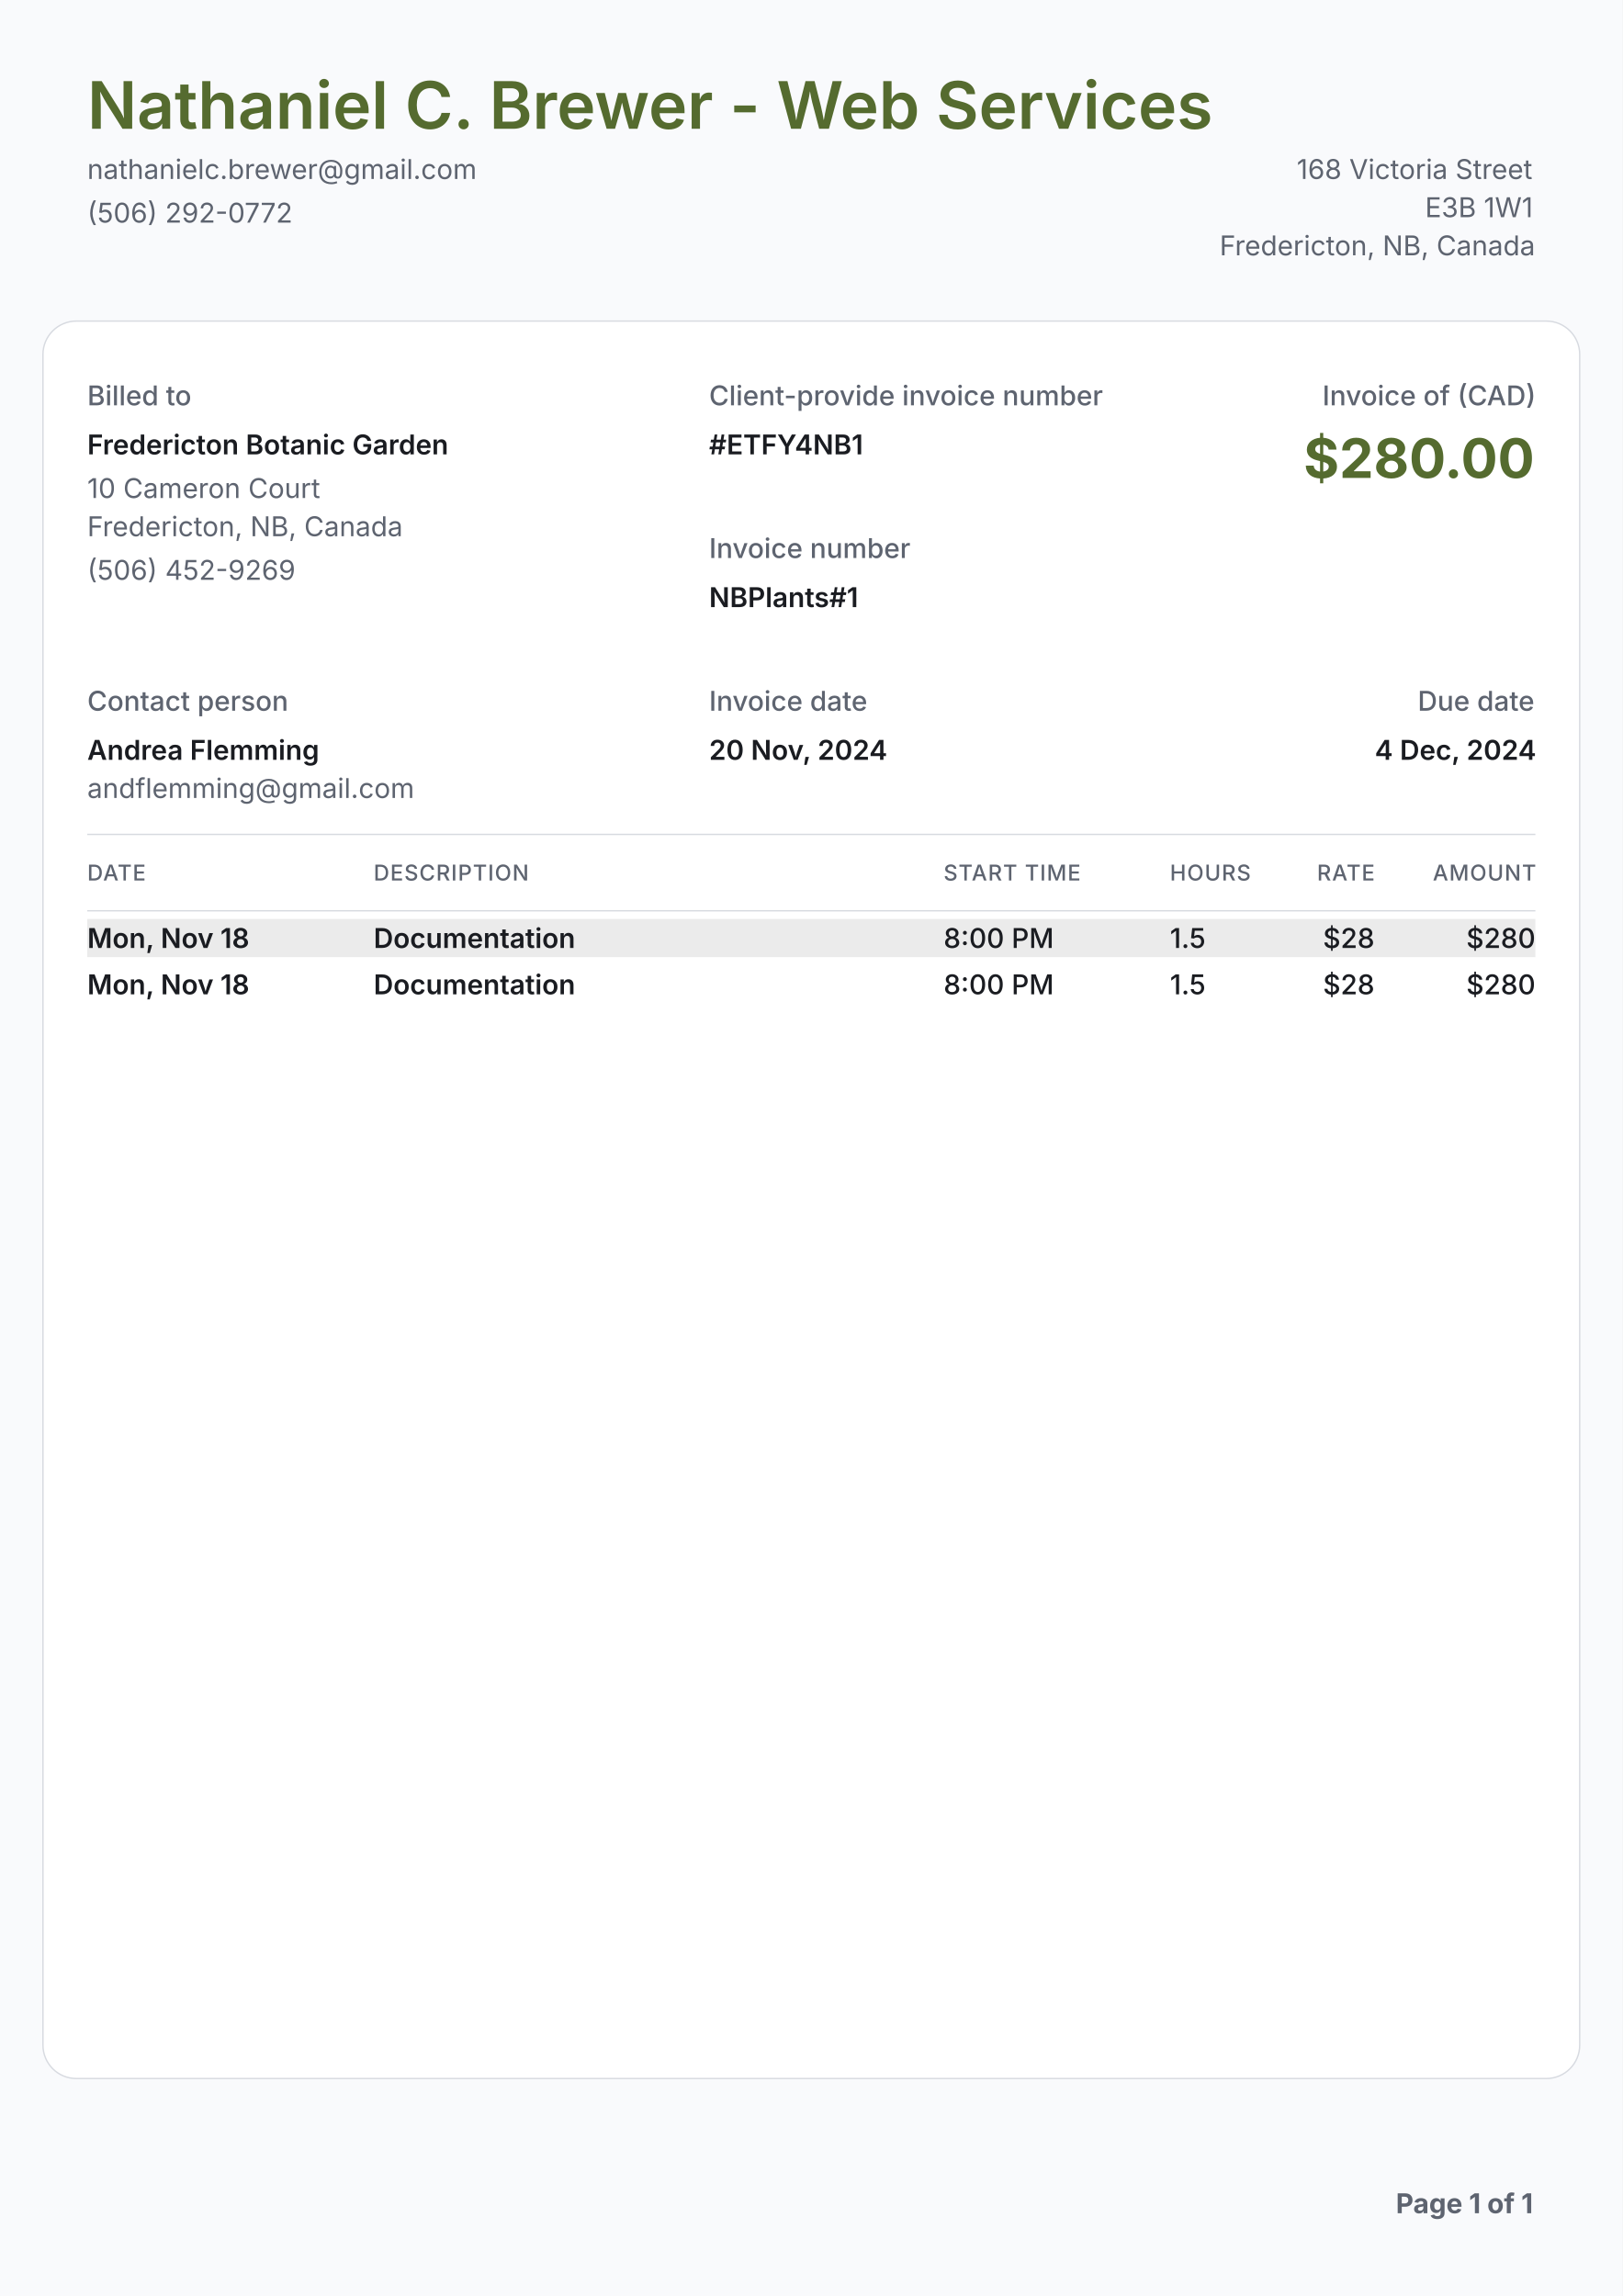
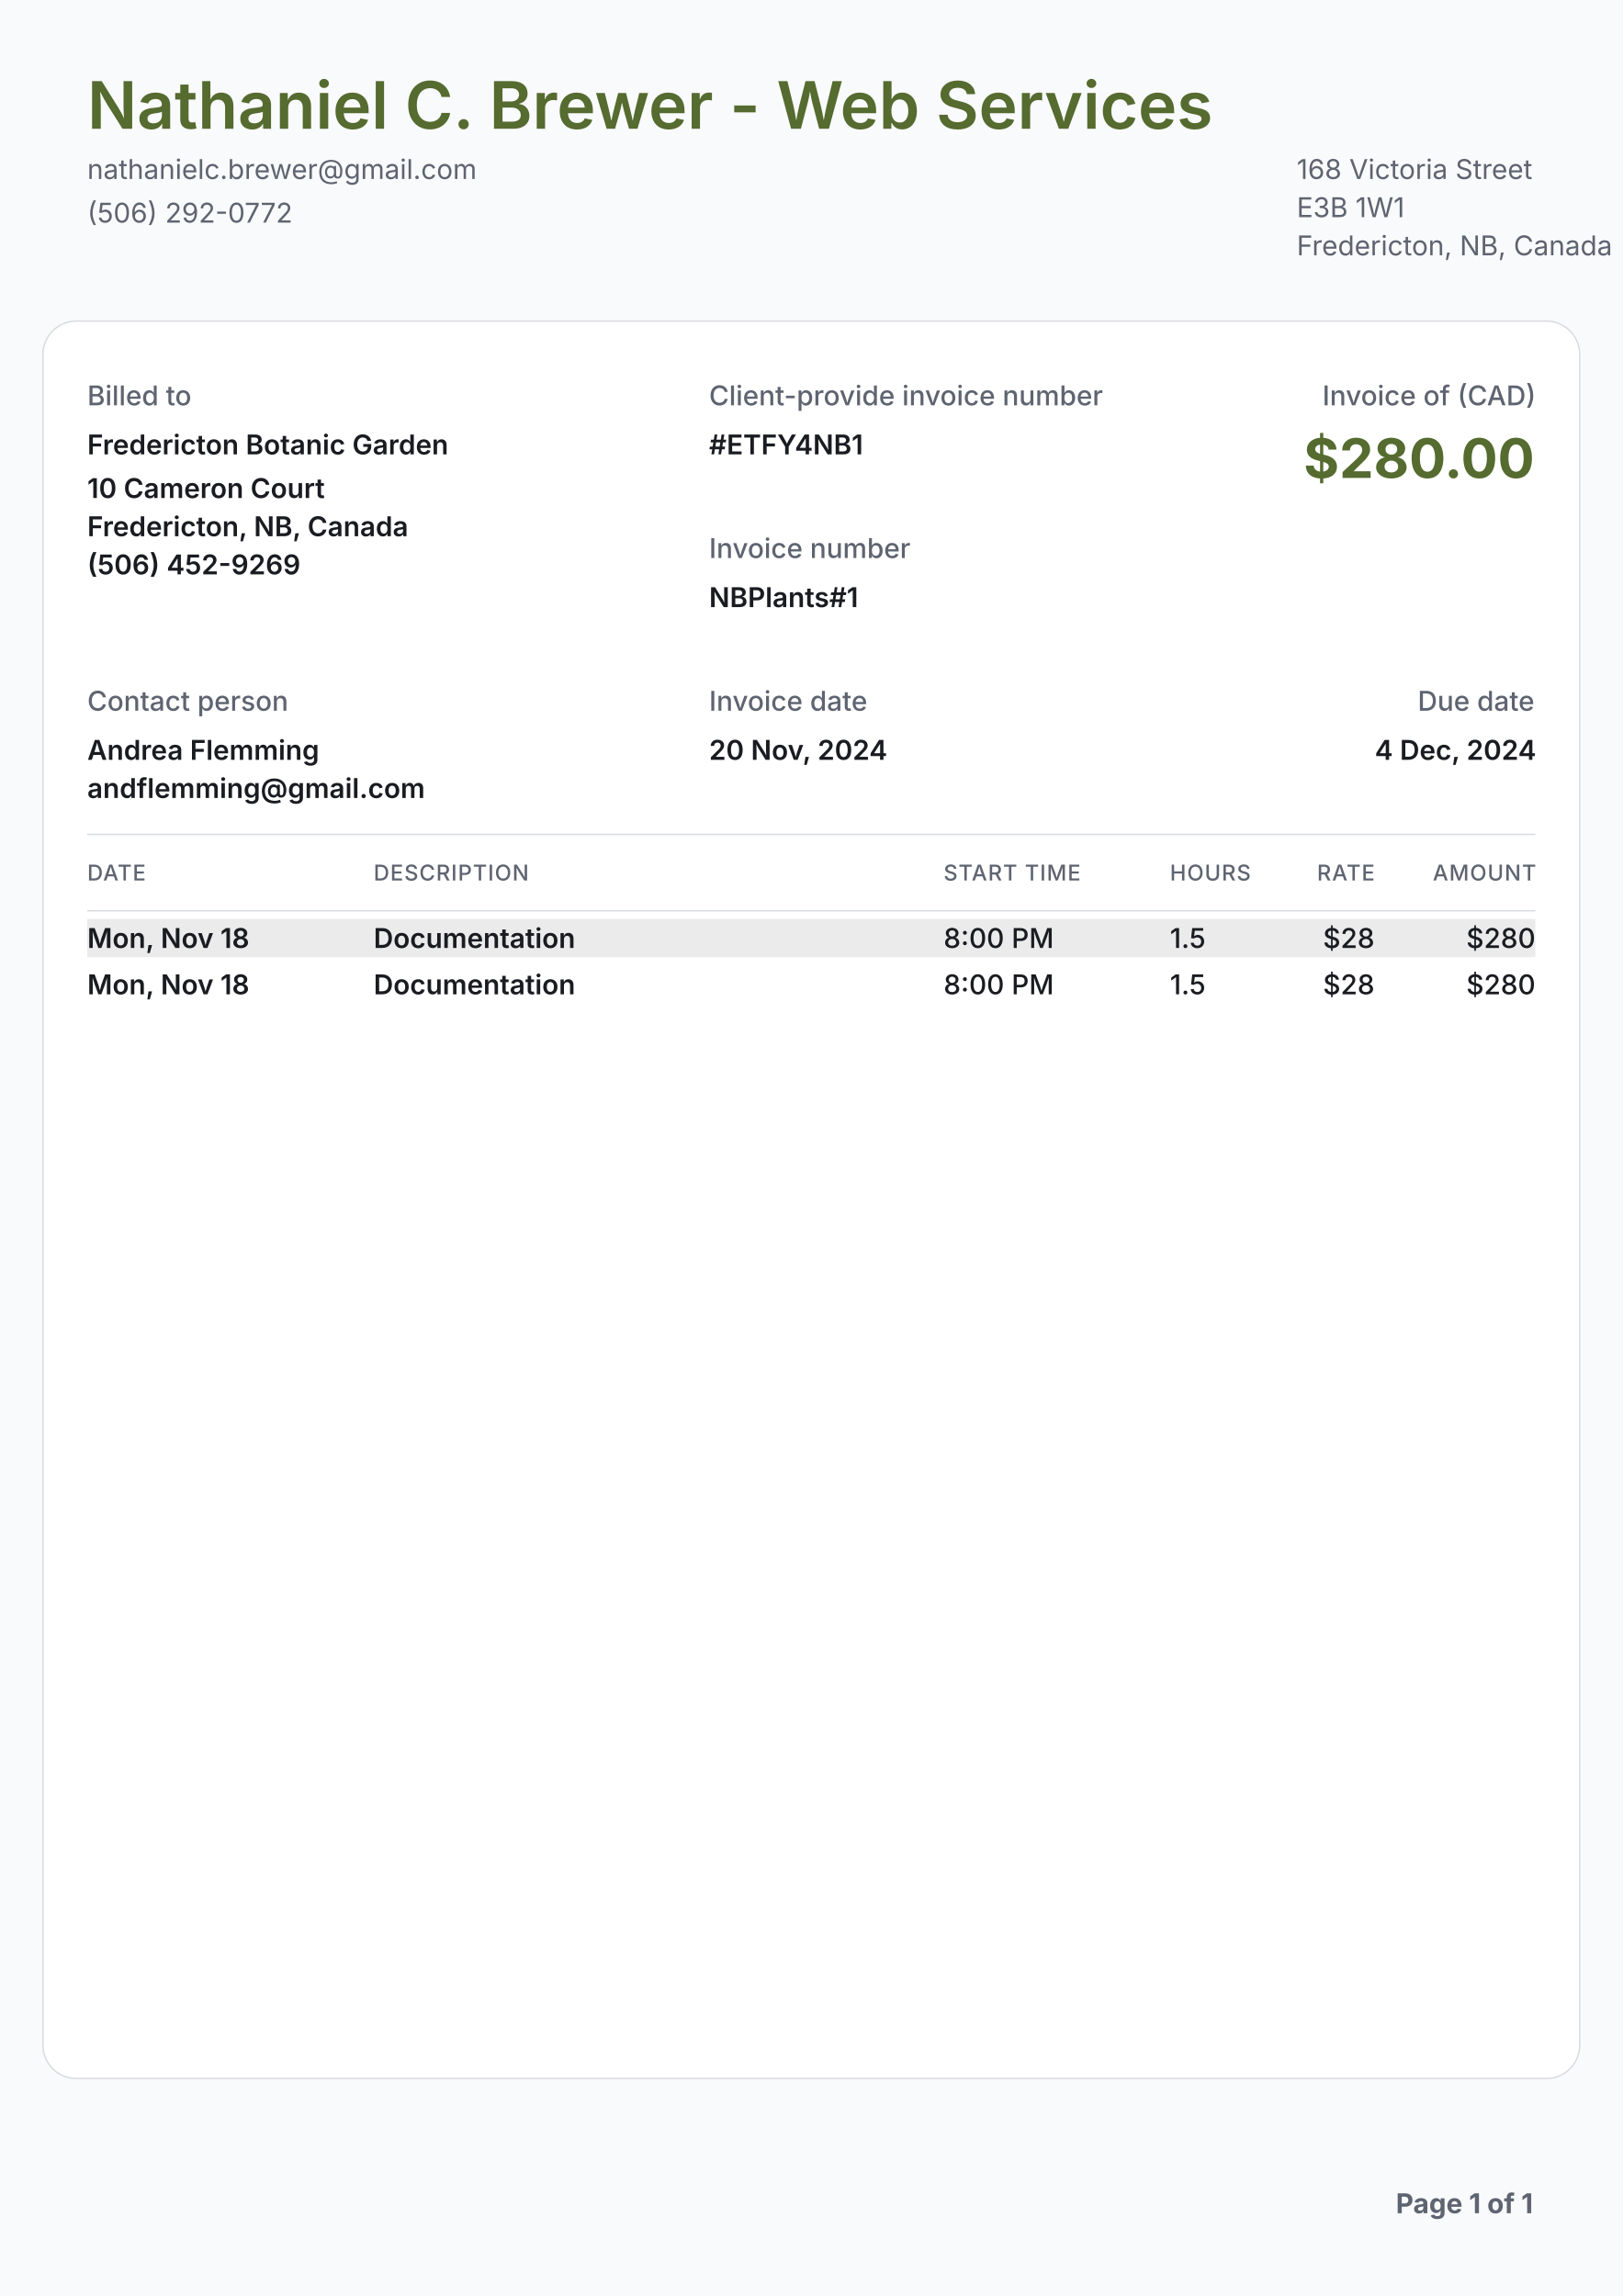
<svg xmlns="http://www.w3.org/2000/svg" width="595" height="842" viewBox="0 0 595 842" fill="none">
  <g id="pageWithoutTotals">
    <rect width="595" height="842" fill="#F9FAFC" />
    <text id="pageValue" fill="#5E6470" xml:space="preserve" style="white-space: pre" font-family="Inter" font-size="10" font-weight="bold" letter-spacing="0em">
      <tspan x="511.848" y="811.636">Page 1 of 1</tspan>
    </text>
    <g id="mainContent">
      <rect x="15.75" y="117.75" width="563.5" height="644.5" rx="12.25" fill="white" />
      <rect x="15.75" y="117.75" width="563.5" height="644.5" rx="12.25" stroke="#D7DAE0" stroke-width="0.5" />
      <g id="invoiceOfContainer">
        <text id="Invoice of (CAD)" fill="#5E6470" xml:space="preserve" style="white-space: pre" font-family="Inter" font-size="10" font-weight="500" letter-spacing="0em">
          <tspan x="484.895" y="148.636">Invoice of (CAD)</tspan>
        </text>
        <text id="invoiceOfValue" fill="#556B2F" xml:space="preserve" style="white-space: pre" font-family="Inter" font-size="20" font-weight="bold" letter-spacing="0em">
          <tspan x="477.98" y="175.273">$280.00</tspan>
        </text>
      </g>
      <g id="clientInvoiceNumberContainer">
        <text id="Client-provide invoice number" fill="#5E6470" xml:space="preserve" style="white-space: pre" font-family="Inter" font-size="10" font-weight="500" letter-spacing="0em">
          <tspan x="260" y="148.636">Client-provide invoice number</tspan>
        </text>
        <text id="clientInvoiceNumberContainerValue" fill="#1A1C21" xml:space="preserve" style="white-space: pre" font-family="Inter" font-size="10" font-weight="600" letter-spacing="0em">
          <tspan x="260" y="166.636">#ETFY4NB1</tspan>
        </text>
      </g>
      <g id="invoiceNumberContainer">
        <text id="Invoice number" fill="#5E6470" xml:space="preserve" style="white-space: pre" font-family="Inter" font-size="10" font-weight="500" letter-spacing="0em">
          <tspan x="260" y="204.636">Invoice number</tspan>
        </text>
        <text id="invoiceNumberValue" fill="#1A1C21" xml:space="preserve" style="white-space: pre" font-family="Inter" font-size="10" font-weight="600" letter-spacing="0em">
          <tspan x="260" y="222.636">NBPlants#1</tspan>
        </text>
      </g>
      <g id="infoRow2">
        <g id="invoiceDateContainer">
          <text id="Invoice date" fill="#5E6470" xml:space="preserve" style="white-space: pre" font-family="Inter" font-size="10" font-weight="500" letter-spacing="0em">
            <tspan x="260" y="260.636">Invoice date</tspan>
          </text>
          <text id="invoiceDataValue" fill="#1A1C21" xml:space="preserve" style="white-space: pre" font-family="Inter" font-size="10" font-weight="600" letter-spacing="0em">
            <tspan x="260" y="278.636">20 Nov, 2024</tspan>
          </text>
        </g>
        <g id="contactPersonContainer">
          <text id="Contact person" fill="#5E6470" xml:space="preserve" style="white-space: pre" font-family="Inter" font-size="10" font-weight="500" letter-spacing="0em">
            <tspan x="32" y="260.636">Contact person</tspan>
          </text>
-           <g id="contactPersonValue">
-             <text fill="#1A1C21" xml:space="preserve" style="white-space: pre" font-family="Inter" font-size="10" font-weight="600" letter-spacing="0em">
-               <tspan x="32" y="278.636">Andrea Flemming
- </tspan>
-             </text>
-             <text fill="#5E6470" xml:space="preserve" style="white-space: pre" font-family="Inter" font-size="10" letter-spacing="0em">
-               <tspan x="32" y="292.636">andflemming@gmail.com</tspan>
-             </text>
-           </g>
+           <text id="contactPersonValue" fill="#1A1C21" xml:space="preserve" style="white-space: pre" font-family="Inter" font-size="10" font-weight="600" letter-spacing="0em">
+             <tspan x="32" y="278.636">Andrea Flemming</tspan>
+             <tspan x="32" y="292.636">andflemming@gmail.com</tspan>
+           </text>
        </g>
        <g id="dueDateContainer">
          <text id="Due date" fill="#5E6470" xml:space="preserve" style="white-space: pre" font-family="Inter" font-size="10" font-weight="500" letter-spacing="0em">
            <tspan x="519.836" y="260.636">Due date</tspan>
          </text>
          <text id="dueDataValue" fill="#1A1C21" xml:space="preserve" style="white-space: pre" font-family="Inter" font-size="10" font-weight="600" letter-spacing="0em">
            <tspan x="504.113" y="278.636">4 Dec, 2024</tspan>
          </text>
        </g>
      </g>
      <g id="billedToContainer">
        <text id="Billed to" fill="#5E6470" xml:space="preserve" style="white-space: pre" font-family="Inter" font-size="10" font-weight="500" letter-spacing="0em">
          <tspan x="32" y="148.636">Billed to</tspan>
        </text>
-         <g id="billedToValue">
-           <text id="Fredericton Botanic Garden" fill="#1A1C21" xml:space="preserve" style="white-space: pre" font-family="Inter" font-size="10" font-weight="600" letter-spacing="0em">
-             <tspan x="32" y="166.636">Fredericton Botanic Garden</tspan>
-           </text>
-           <text id="10 Cameron Court Fredericton, NB, Canada" fill="#5E6470" xml:space="preserve" style="white-space: pre" font-family="Inter" font-size="10" letter-spacing="0em">
-             <tspan x="32" y="182.636">10 Cameron Court
- </tspan>
-             <tspan x="32" y="196.636">Fredericton, NB, Canada</tspan>
-           </text>
-           <text id="(506) 452-9269" fill="#5E6470" xml:space="preserve" style="white-space: pre" font-family="Inter" font-size="10" letter-spacing="0em">
-             <tspan x="32" y="212.636">(506) 452-9269</tspan>
-           </text>
-         </g>
+         <text id="billedToValue" fill="#1A1C21" xml:space="preserve" style="white-space: pre" font-family="Inter" font-size="10" font-weight="600" letter-spacing="0em">
+           <tspan x="32" y="166.636">Fredericton Botanic Garden</tspan>
+           <tspan x="32" y="182.636">10 Cameron Court</tspan>
+           <tspan x="32" y="196.636">Fredericton, NB, Canada</tspan>
+           <tspan x="32" y="210.636">(506) 452-9269</tspan>
+         </text>
      </g>
      <g id="headersContainer">
        <text id="HOURS" fill="#5E6470" xml:space="preserve" style="white-space: pre" font-family="Inter" font-size="8" font-weight="500" letter-spacing="0.04em">
          <tspan x="429" y="322.909">HOURS</tspan>
        </text>
        <text id="Rate" fill="#5E6470" xml:space="preserve" style="white-space: pre" font-family="Inter" font-size="8" font-weight="500" letter-spacing="0.04em">
          <tspan x="482.938" y="322.909">RATE</tspan>
        </text>
        <text id="Amount" fill="#5E6470" xml:space="preserve" style="white-space: pre" font-family="Inter" font-size="8" font-weight="500" letter-spacing="0.04em">
          <tspan x="525.384" y="322.909">AMOUNT</tspan>
        </text>
        <text id="Date" fill="#5E6470" xml:space="preserve" style="white-space: pre" font-family="Inter" font-size="8" font-weight="500" letter-spacing="0.04em">
          <tspan x="32" y="322.909">DATE</tspan>
        </text>
        <text id="Description" fill="#5E6470" xml:space="preserve" style="white-space: pre" font-family="Inter" font-size="8" font-weight="500" letter-spacing="0.04em">
          <tspan x="137" y="322.909">DESCRIPTION</tspan>
        </text>
        <text id="Start Time" fill="#5E6470" xml:space="preserve" style="white-space: pre" font-family="Inter" font-size="8" font-weight="500" letter-spacing="0.04em">
          <tspan x="346" y="322.909">START TIME</tspan>
        </text>
        <path id="Vector 145" d="M32 334H563" stroke="#D7DAE0" stroke-width="0.5" />
        <path id="Vector 144" d="M32 306H563" stroke="#D7DAE0" stroke-width="0.5" />
      </g>
      <g id="rowsContainer">
        <g id="rowContainer_light">
          <g id="row">
            <text id="dateValue" fill="#1A1C21" xml:space="preserve" style="white-space: pre" font-family="Inter" font-size="10" font-weight="600" letter-spacing="0em">
              <tspan x="32" y="364.636">Mon, Nov 18</tspan>
            </text>
            <text id="descriptionValue" fill="#1A1C21" xml:space="preserve" style="white-space: pre" font-family="Inter" font-size="10" font-weight="600" letter-spacing="0em">
              <tspan x="137" y="364.636">Documentation</tspan>
            </text>
            <text id="hoursValue" fill="#1A1C21" xml:space="preserve" style="white-space: pre" font-family="Inter" font-size="10" font-weight="500" letter-spacing="0em">
              <tspan x="429" y="364.636">1.5</tspan>
            </text>
            <text id="startTimeValue" fill="#1A1C21" xml:space="preserve" style="white-space: pre" font-family="Inter" font-size="10" font-weight="500" letter-spacing="0em">
              <tspan x="346" y="364.636">8:00 PM</tspan>
            </text>
            <text id="rateValue" fill="#1A1C21" xml:space="preserve" style="white-space: pre" font-family="Inter" font-size="10" font-weight="500" letter-spacing="0em">
              <tspan x="485.113" y="364.636">$28</tspan>
            </text>
            <text id="amountValue" fill="#1A1C21" xml:space="preserve" style="white-space: pre" font-family="Inter" font-size="10" font-weight="500" letter-spacing="0em">
              <tspan x="537.658" y="364.636">$280</tspan>
            </text>
          </g>
        </g>
        <g id="rowContainer__dark">
          <rect width="531" height="14" transform="translate(32 337)" fill="black" fill-opacity="0.08" />
          <g id="row_2">
            <text id="dateValue_2" fill="#1A1C21" xml:space="preserve" style="white-space: pre" font-family="Inter" font-size="10" font-weight="600" letter-spacing="0em">
              <tspan x="32" y="347.636">Mon, Nov 18</tspan>
            </text>
            <text id="descriptionValue_2" fill="#1A1C21" xml:space="preserve" style="white-space: pre" font-family="Inter" font-size="10" font-weight="600" letter-spacing="0em">
              <tspan x="137" y="347.636">Documentation</tspan>
            </text>
            <text id="hoursValue_2" fill="#1A1C21" xml:space="preserve" style="white-space: pre" font-family="Inter" font-size="10" font-weight="500" letter-spacing="0em">
              <tspan x="429" y="347.636">1.5</tspan>
            </text>
            <text id="startTimeValue_2" fill="#1A1C21" xml:space="preserve" style="white-space: pre" font-family="Inter" font-size="10" font-weight="500" letter-spacing="0em">
              <tspan x="346" y="347.636">8:00 PM</tspan>
            </text>
            <text id="rateValue_2" fill="#1A1C21" xml:space="preserve" style="white-space: pre" font-family="Inter" font-size="10" font-weight="500" letter-spacing="0em">
              <tspan x="485.113" y="347.636">$28</tspan>
            </text>
            <text id="amountValue_2" fill="#1A1C21" xml:space="preserve" style="white-space: pre" font-family="Inter" font-size="10" font-weight="500" letter-spacing="0em">
              <tspan x="537.658" y="347.636">$280</tspan>
            </text>
          </g>
        </g>
      </g>
    </g>
    <g id="myAddressContainer">
      <text id="myAddressValue" fill="#5E6470" xml:space="preserve" style="white-space: pre" font-family="Inter" font-size="10" letter-spacing="0em">
-         <tspan x="475.5" y="65.636">168 Victoria Street
- </tspan>
-         <tspan x="522.551" y="79.636">E3B 1W1
- </tspan>
-         <tspan x="447.209" y="93.636">Fredericton, NB, Canada</tspan>
+         <tspan x="475.5" y="65.636">168 Victoria Street</tspan>
+         <tspan x="475.5" y="79.636">E3B 1W1</tspan>
+         <tspan x="475.5" y="93.636">Fredericton, NB, Canada</tspan>
      </text>
    </g>
    <g id="myNameAndContactInfoContaner">
      <text id="myNameValue" fill="#556B2F" xml:space="preserve" style="white-space: pre" font-family="Inter" font-size="24" font-weight="600" letter-spacing="0em">
        <tspan x="32" y="47.227">Nathaniel C. Brewer - Web Services</tspan>
      </text>
      <text id="myEmailValue" fill="#5E6470" xml:space="preserve" style="white-space: pre" font-family="Inter" font-size="10" letter-spacing="0em">
        <tspan x="32" y="65.636">nathanielc.brewer@gmail.com</tspan>
      </text>
      <text id="myPhoneNumberValue" fill="#5E6470" xml:space="preserve" style="white-space: pre" font-family="Inter" font-size="10" letter-spacing="0em">
        <tspan x="32" y="81.636">(506) 292-0772</tspan>
      </text>
    </g>
  </g>
</svg>
